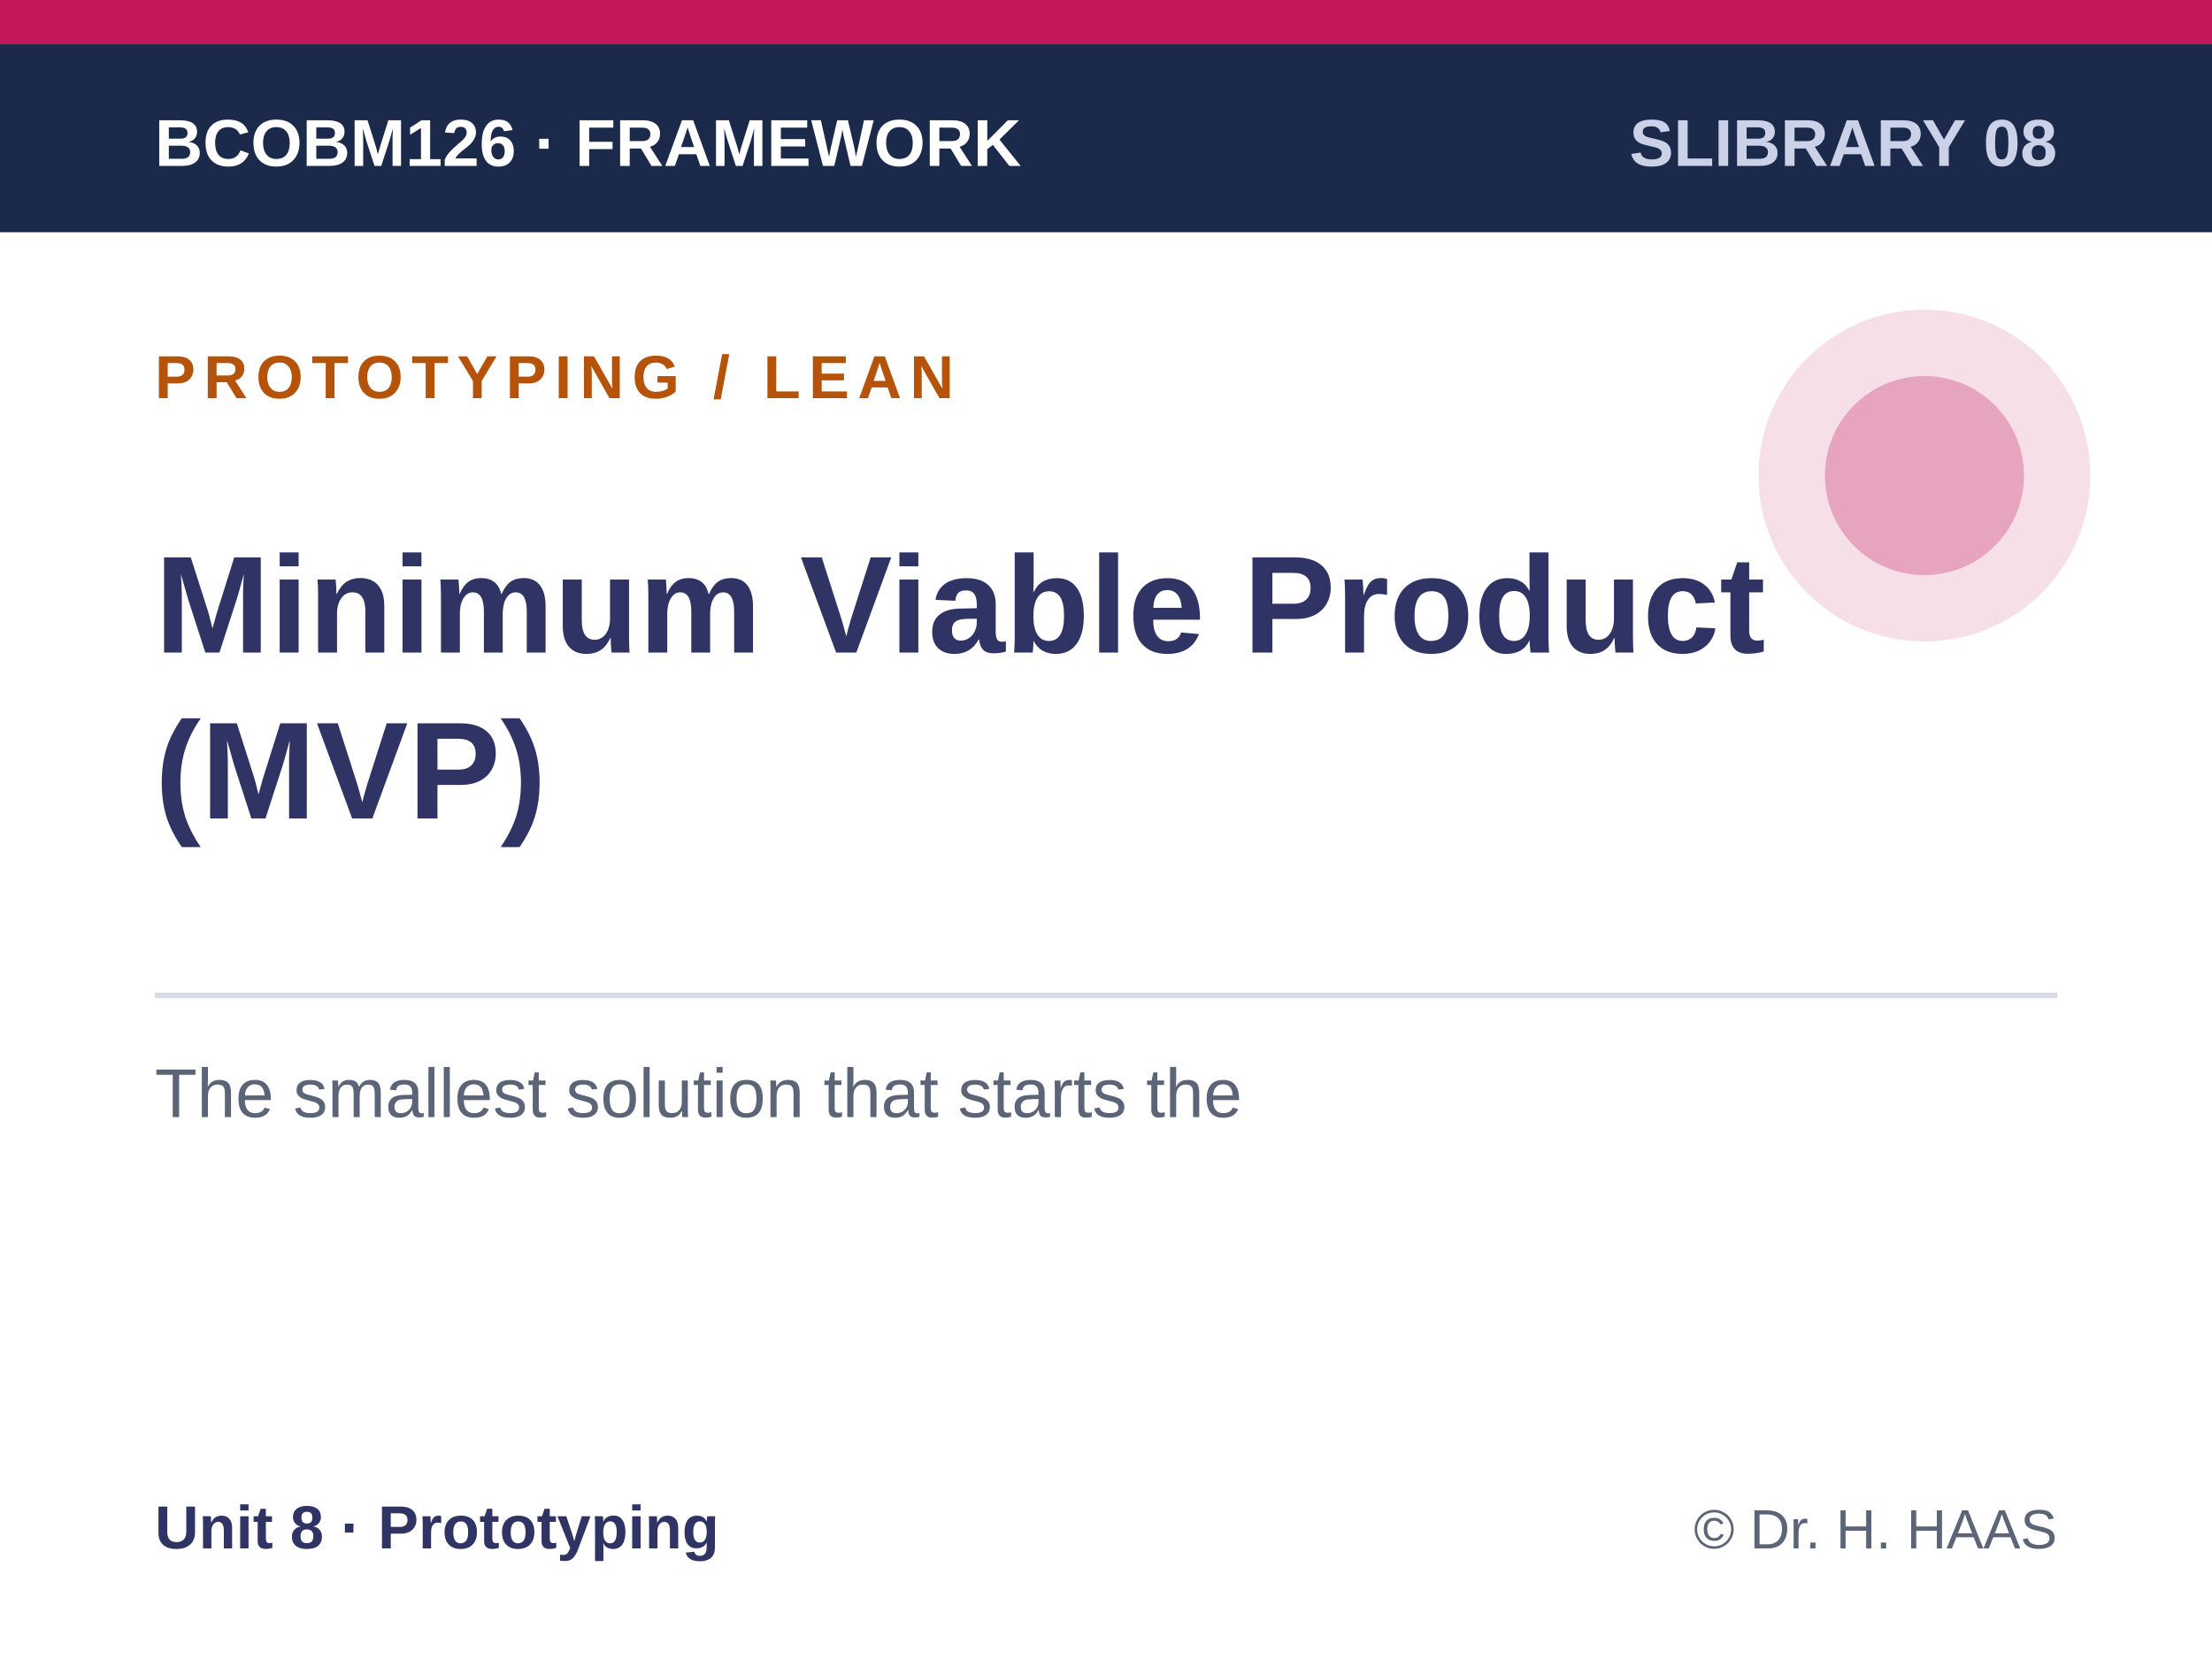
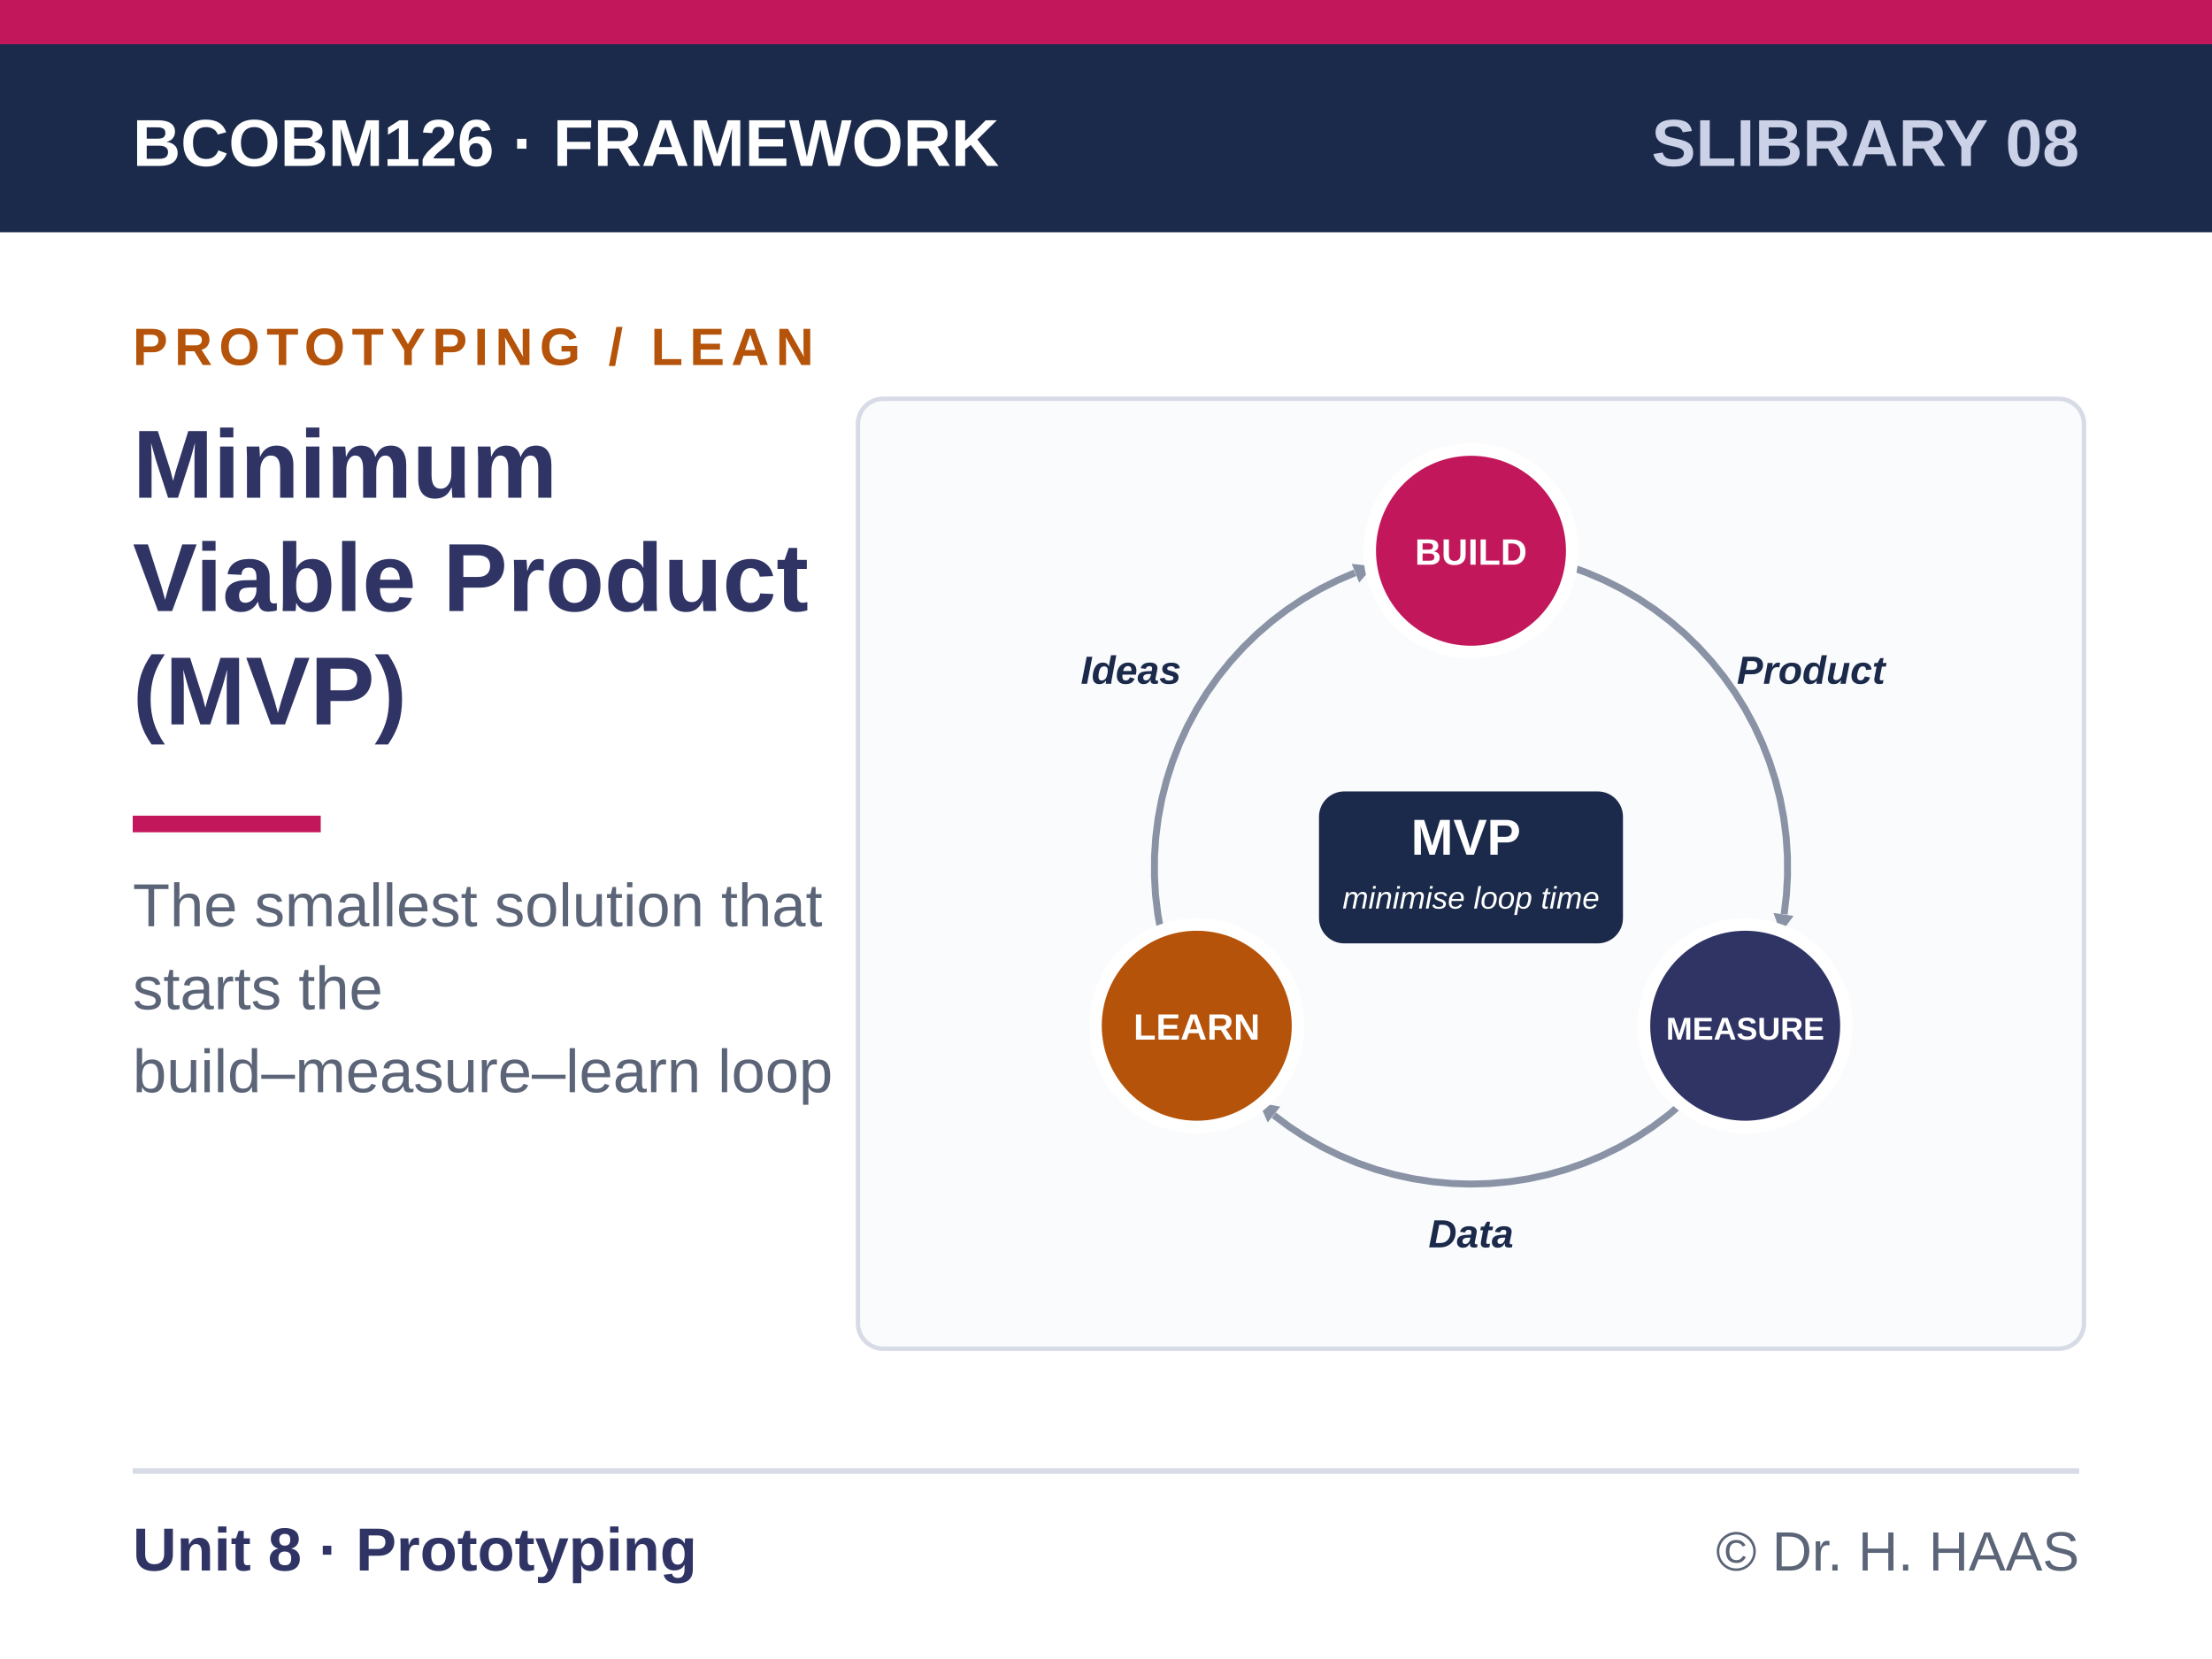
<svg xmlns="http://www.w3.org/2000/svg" viewBox="0 0 400 300" width="400" height="300" role="img" aria-label="Minimum Viable Product (MVP) framework thumbnail">
  <rect width="400" height="300" fill="#ffffff" />
  <rect width="400" height="8" fill="#c2185b" />
  <rect x="0" y="8" width="400" height="34" fill="#1B2A4A" />
-   <text x="28" y="30" font-family="Arial, Helvetica, sans-serif" font-size="12" font-weight="700" fill="#ffffff">BCOBM126 · FRAMEWORK</text>
-   <text x="372" y="30" text-anchor="end" font-family="Arial, Helvetica, sans-serif" font-size="12" font-weight="700" fill="#cbd2e8">SLIBRARY 08</text>
-   <circle cx="348" cy="86" r="30" fill="#c2185b" opacity="0.14" />
-   <circle cx="348" cy="86" r="18" fill="#c2185b" opacity="0.30" />
-   <text x="28" y="72" font-family="Arial, Helvetica, sans-serif" font-size="11" font-weight="700" letter-spacing="1.5" fill="#B45309">PROTOTYPING / LEAN</text>
-   <text x="28" y="118" font-family="Arial, Helvetica, sans-serif" font-size="25" font-weight="700" fill="#2F3465">
-     <tspan x="28" dy="0">Minimum Viable Product</tspan>
-     <tspan x="28" dy="30">(MVP)</tspan>
-   </text>
-   <line x1="28" y1="180" x2="372" y2="180" stroke="#d7dbe6" stroke-width="1" />
-   <text x="28" y="202" font-family="Arial, Helvetica, sans-serif" font-size="12.5" fill="#5b6577">The smallest solution that starts the</text>
-   <text x="28" y="280" font-family="Arial, Helvetica, sans-serif" font-size="11" font-weight="700" fill="#2F3465">Unit 8 · Prototyping</text>
-   <text x="372" y="280" text-anchor="end" font-family="Arial, Helvetica, sans-serif" font-size="10" fill="#5b6577">© Dr. H. HAAS</text>
+   <text x="24" y="30" font-family="Arial, Helvetica, sans-serif" font-size="12" font-weight="700" fill="#ffffff">BCOBM126 · FRAMEWORK</text>
+   <text x="376" y="30" text-anchor="end" font-family="Arial, Helvetica, sans-serif" font-size="12" font-weight="700" fill="#cbd2e8">SLIBRARY 08</text>
+   <text x="24" y="66" font-family="Arial, Helvetica, sans-serif" font-size="9.5" font-weight="700" letter-spacing="1.2" fill="#B45309">PROTOTYPING / LEAN</text>
+   <text x="24" y="90" font-family="Arial, Helvetica, sans-serif" font-size="17.5" font-weight="700" fill="#2F3465">Minimum</text>
+   <text x="24" y="110.5" font-family="Arial, Helvetica, sans-serif" font-size="17.5" font-weight="700" fill="#2F3465">Viable Product</text>
+   <text x="24" y="131.0" font-family="Arial, Helvetica, sans-serif" font-size="17.5" font-weight="700" fill="#2F3465">(MVP)</text>
+   <rect x="24" y="147.5" width="34" height="3" fill="#c2185b" />
+   <text x="24" y="167.5" font-family="Arial, Helvetica, sans-serif" font-size="11" fill="#5b6577">The smallest solution that</text>
+   <text x="24" y="182.5" font-family="Arial, Helvetica, sans-serif" font-size="11" fill="#5b6577">starts the</text>
+   <text x="24" y="197.5" font-family="Arial, Helvetica, sans-serif" font-size="11" fill="#5b6577">build–measure–learn loop</text>
+   <svg x="154.0" y="58.0" width="224.0" height="200.0" preserveAspectRatio="xMidYMid meet" version="1.1" viewBox="0 0 195.6 152">
+     <path transform="matrix(1,0,0,-1,1,151)" d="M4 0H189.6C191.811 0 193.6 1.789 193.6 4V146C193.6 148.211 191.811 150 189.6 150H4C1.789 150 0 148.211 0 146V4C0 1.789 1.789 0 4 0Z" fill="#fafbfd" fill-rule="evenodd" />
+     <path transform="matrix(1,0,0,-1,1,151)" stroke-width=".7" stroke-linecap="butt" stroke-miterlimit="10" stroke-linejoin="miter" fill="none" stroke="#d7dbe6" d="M4 0H189.6C191.811 0 193.6 1.789 193.6 4V146C193.6 148.211 191.811 150 189.6 150H4C1.789 150 0 148.211 0 146V4C0 1.789 1.789 0 4 0Z" />
+     <path transform="matrix(1,0,0,-1,1,151)" stroke-width="1.1" stroke-linecap="butt" stroke-linejoin="round" fill="none" stroke="#8a93a6" d="M112.251 123.553 115.125 122.521 117.931 121.315 120.658 119.941 123.296 118.402 125.835 116.706 128.266 114.857 130.579 112.864 132.767 110.733 134.82 108.472 136.732 106.091 138.494 103.597 140.101 101 141.547 98.31 142.825 95.537 143.932 92.69 144.863 89.782 145.615 86.822 146.184 83.822 146.57 80.792 146.769 77.745 146.783 74.691 146.61 71.642 146.251 68.61" />
+     <path transform="matrix(1,0,0,-1,1,151)" d="M145.707 65.604 147.73 68.338 144.572 68.809Z" fill="#8a93a6" fill-rule="evenodd" />
+     <path transform="matrix(1,0,0,-1,1,151)" stroke-width="1.1" stroke-linecap="butt" stroke-linejoin="round" fill="none" stroke="#8a93a6" d="M130.256 38.843 127.926 36.87 125.479 35.042 122.925 33.368 120.274 31.853 117.535 30.502 114.718 29.321 111.835 28.314 108.896 27.485 105.912 26.837 102.894 26.373 99.852 26.093 96.8 26 93.748 26.093 90.707 26.373 87.688 26.837 84.704 27.485 81.765 28.314 78.882 29.321 76.065 30.502 73.326 31.853 70.675 33.368 68.121 35.042 65.674 36.87" />
+     <path transform="matrix(1,0,0,-1,1,151)" d="M63.343 38.843 64.699 35.725 66.687 38.223Z" fill="#8a93a6" fill-rule="evenodd" />
+     <path transform="matrix(1,0,0,-1,1,151)" stroke-width="1.1" stroke-linecap="butt" stroke-linejoin="round" fill="none" stroke="#8a93a6" d="M47.893 65.604 47.349 68.61 46.99 71.642 46.817 74.691 46.83 77.745 47.03 80.792 47.416 83.822 47.985 86.822 48.737 89.782 49.668 92.69 50.775 95.537 52.053 98.31 53.499 101 55.106 103.597 56.868 106.091 58.78 108.472 60.833 110.733 63.02 112.864 65.334 114.857 67.765 116.706 70.304 118.402 72.942 119.941 75.669 121.315 78.475 122.521" />
+     <path transform="matrix(1,0,0,-1,1,151)" d="M81.349 123.553 77.971 123.938 79.141 120.967Z" fill="#8a93a6" fill-rule="evenodd" />
+     <path transform="matrix(1,0,0,-1,1,151)" d="M113.8 126C113.8 135.389 106.189 143 96.8 143 87.411 143 79.8 135.389 79.8 126 79.8 116.611 87.411 109 96.8 109 106.189 109 113.8 116.611 113.8 126" fill="#ffffff" fill-rule="evenodd" />
+     <path transform="matrix(1,0,0,-1,1,151)" d="M111.8 126C111.8 134.284 105.084 141 96.8 141 88.516 141 81.8 134.284 81.8 126 81.8 117.716 88.516 111 96.8 111 105.084 111 111.8 117.716 111.8 126" fill="#c2185b" fill-rule="evenodd" />
+     <text fill="#ffffff" xml:space="preserve" transform="matrix(1 0 -0 1 1 151)" font-size="5.8" font-family="Arial, Helvetica, sans-serif" font-weight="bold">
+       <tspan y="-123.8" x="87.941 92.128 96.316 97.928 101.472">BUILD</tspan>
+     </text>
+     <path transform="matrix(1,0,0,-1,1,151)" d="M157.101 51C157.101 60.389 149.49 68 140.101 68 130.712 68 123.101 60.389 123.101 51 123.101 41.611 130.712 34 140.101 34 149.49 34 157.101 41.611 157.101 51" fill="#ffffff" fill-rule="evenodd" />
+     <path transform="matrix(1,0,0,-1,1,151)" d="M155.101 51C155.101 59.284 148.386 66 140.101 66 131.817 66 125.101 59.284 125.101 51 125.101 42.716 131.817 36 140.101 36 148.386 36 155.101 42.716 155.101 51" fill="#2f3465" fill-rule="evenodd" />
+     <text fill="#ffffff" xml:space="preserve" transform="matrix(1 0 -0 1 1 151)" font-size="5" font-family="Arial, Helvetica, sans-serif" font-weight="bold">
+       <tspan y="-48.8" x="127.601 131.766 135.101 138.711 142.046 145.656 149.266">MEASURE</tspan>
+     </text>
+     <path transform="matrix(1,0,0,-1,1,151)" d="M70.499 51C70.499 60.389 62.888 68 53.499 68 44.11 68 36.499 60.389 36.499 51 36.499 41.611 44.11 34 53.499 34 62.888 34 70.499 41.611 70.499 51" fill="#ffffff" fill-rule="evenodd" />
+     <path transform="matrix(1,0,0,-1,1,151)" d="M68.499 51C68.499 59.284 61.783 66 53.499 66 45.214 66 38.499 59.284 38.499 51 38.499 42.716 45.214 36 53.499 36 61.783 36 68.499 42.716 68.499 51" fill="#b45309" fill-rule="evenodd" />
+     <text fill="#ffffff" xml:space="preserve" transform="matrix(1 0 -0 1 1 151)" font-size="5.8" font-family="Arial, Helvetica, sans-serif" font-weight="bold">
+       <tspan y="-48.8" x="43.511 47.055 50.924 55.111 59.299">LEARN</tspan>
+     </text>
+     <text fill="#1b2a4a" xml:space="preserve" transform="matrix(1 0 -0 1 1 151)" font-size="6.2" font-family="Arial, Helvetica, sans-serif" font-weight="bold" font-style="italic">
+       <tspan y="-105" x="138.782 142.917 145.329 149.117 152.905 156.694 160.141">Product</tspan>
+     </text>
+     <text fill="#1b2a4a" xml:space="preserve" transform="matrix(1 0 -0 1 1 151)" font-size="6.2" font-family="Arial, Helvetica, sans-serif" font-weight="bold" font-style="italic">
+       <tspan y="-16" x="90.082 94.559 98.006 100.07">Data</tspan>
+     </text>
+     <text fill="#1b2a4a" xml:space="preserve" transform="matrix(1 0 -0 1 1 151)" font-size="6.2" font-family="Arial, Helvetica, sans-serif" font-weight="bold" font-style="italic">
+       <tspan y="-105" x="35.18 36.903 40.692 44.139 47.586">Ideas</tspan>
+     </text>
+     <path transform="matrix(1,0,0,-1,1,151)" d="M76.8 64H116.8C119.011 64 120.8 65.789 120.8 68V84C120.8 86.211 119.011 88 116.8 88H76.8C74.589 88 72.8 86.211 72.8 84V68C72.8 65.789 74.589 64 76.8 64Z" fill="#1b2a4a" fill-rule="evenodd" />
+     <text fill="#ffffff" xml:space="preserve" transform="matrix(1 0 -0 1 1 151)" font-size="8" font-family="Arial, Helvetica, sans-serif" font-weight="bold">
+       <tspan y="-78" x="87.332 94.796 100.932">MVP</tspan>
+     </text>
+     <text fill="#ffffff" xml:space="preserve" transform="matrix(1 0 -0 1 1 151)" font-size="4.9" font-family="Arial, Helvetica, sans-serif" font-style="italic">
+       <tspan y="-69.5" x="76.516 80.598 81.686 84.41 85.498 89.58 90.668 93.118 95.842 97.204 98.292 101.016 103.741 106.465 107.827 109.19 110.277 114.359">minimise loop time</tspan>
+     </text>
+   </svg>
+   <line x1="24" y1="266" x2="376" y2="266" stroke="#d7dbe6" stroke-width="1" />
+   <text x="24" y="284" font-family="Arial, Helvetica, sans-serif" font-size="11" font-weight="700" fill="#2F3465">Unit 8 · Prototyping</text>
+   <text x="376" y="284" text-anchor="end" font-family="Arial, Helvetica, sans-serif" font-size="10" fill="#5b6577">© Dr. H. HAAS</text>
</svg>
